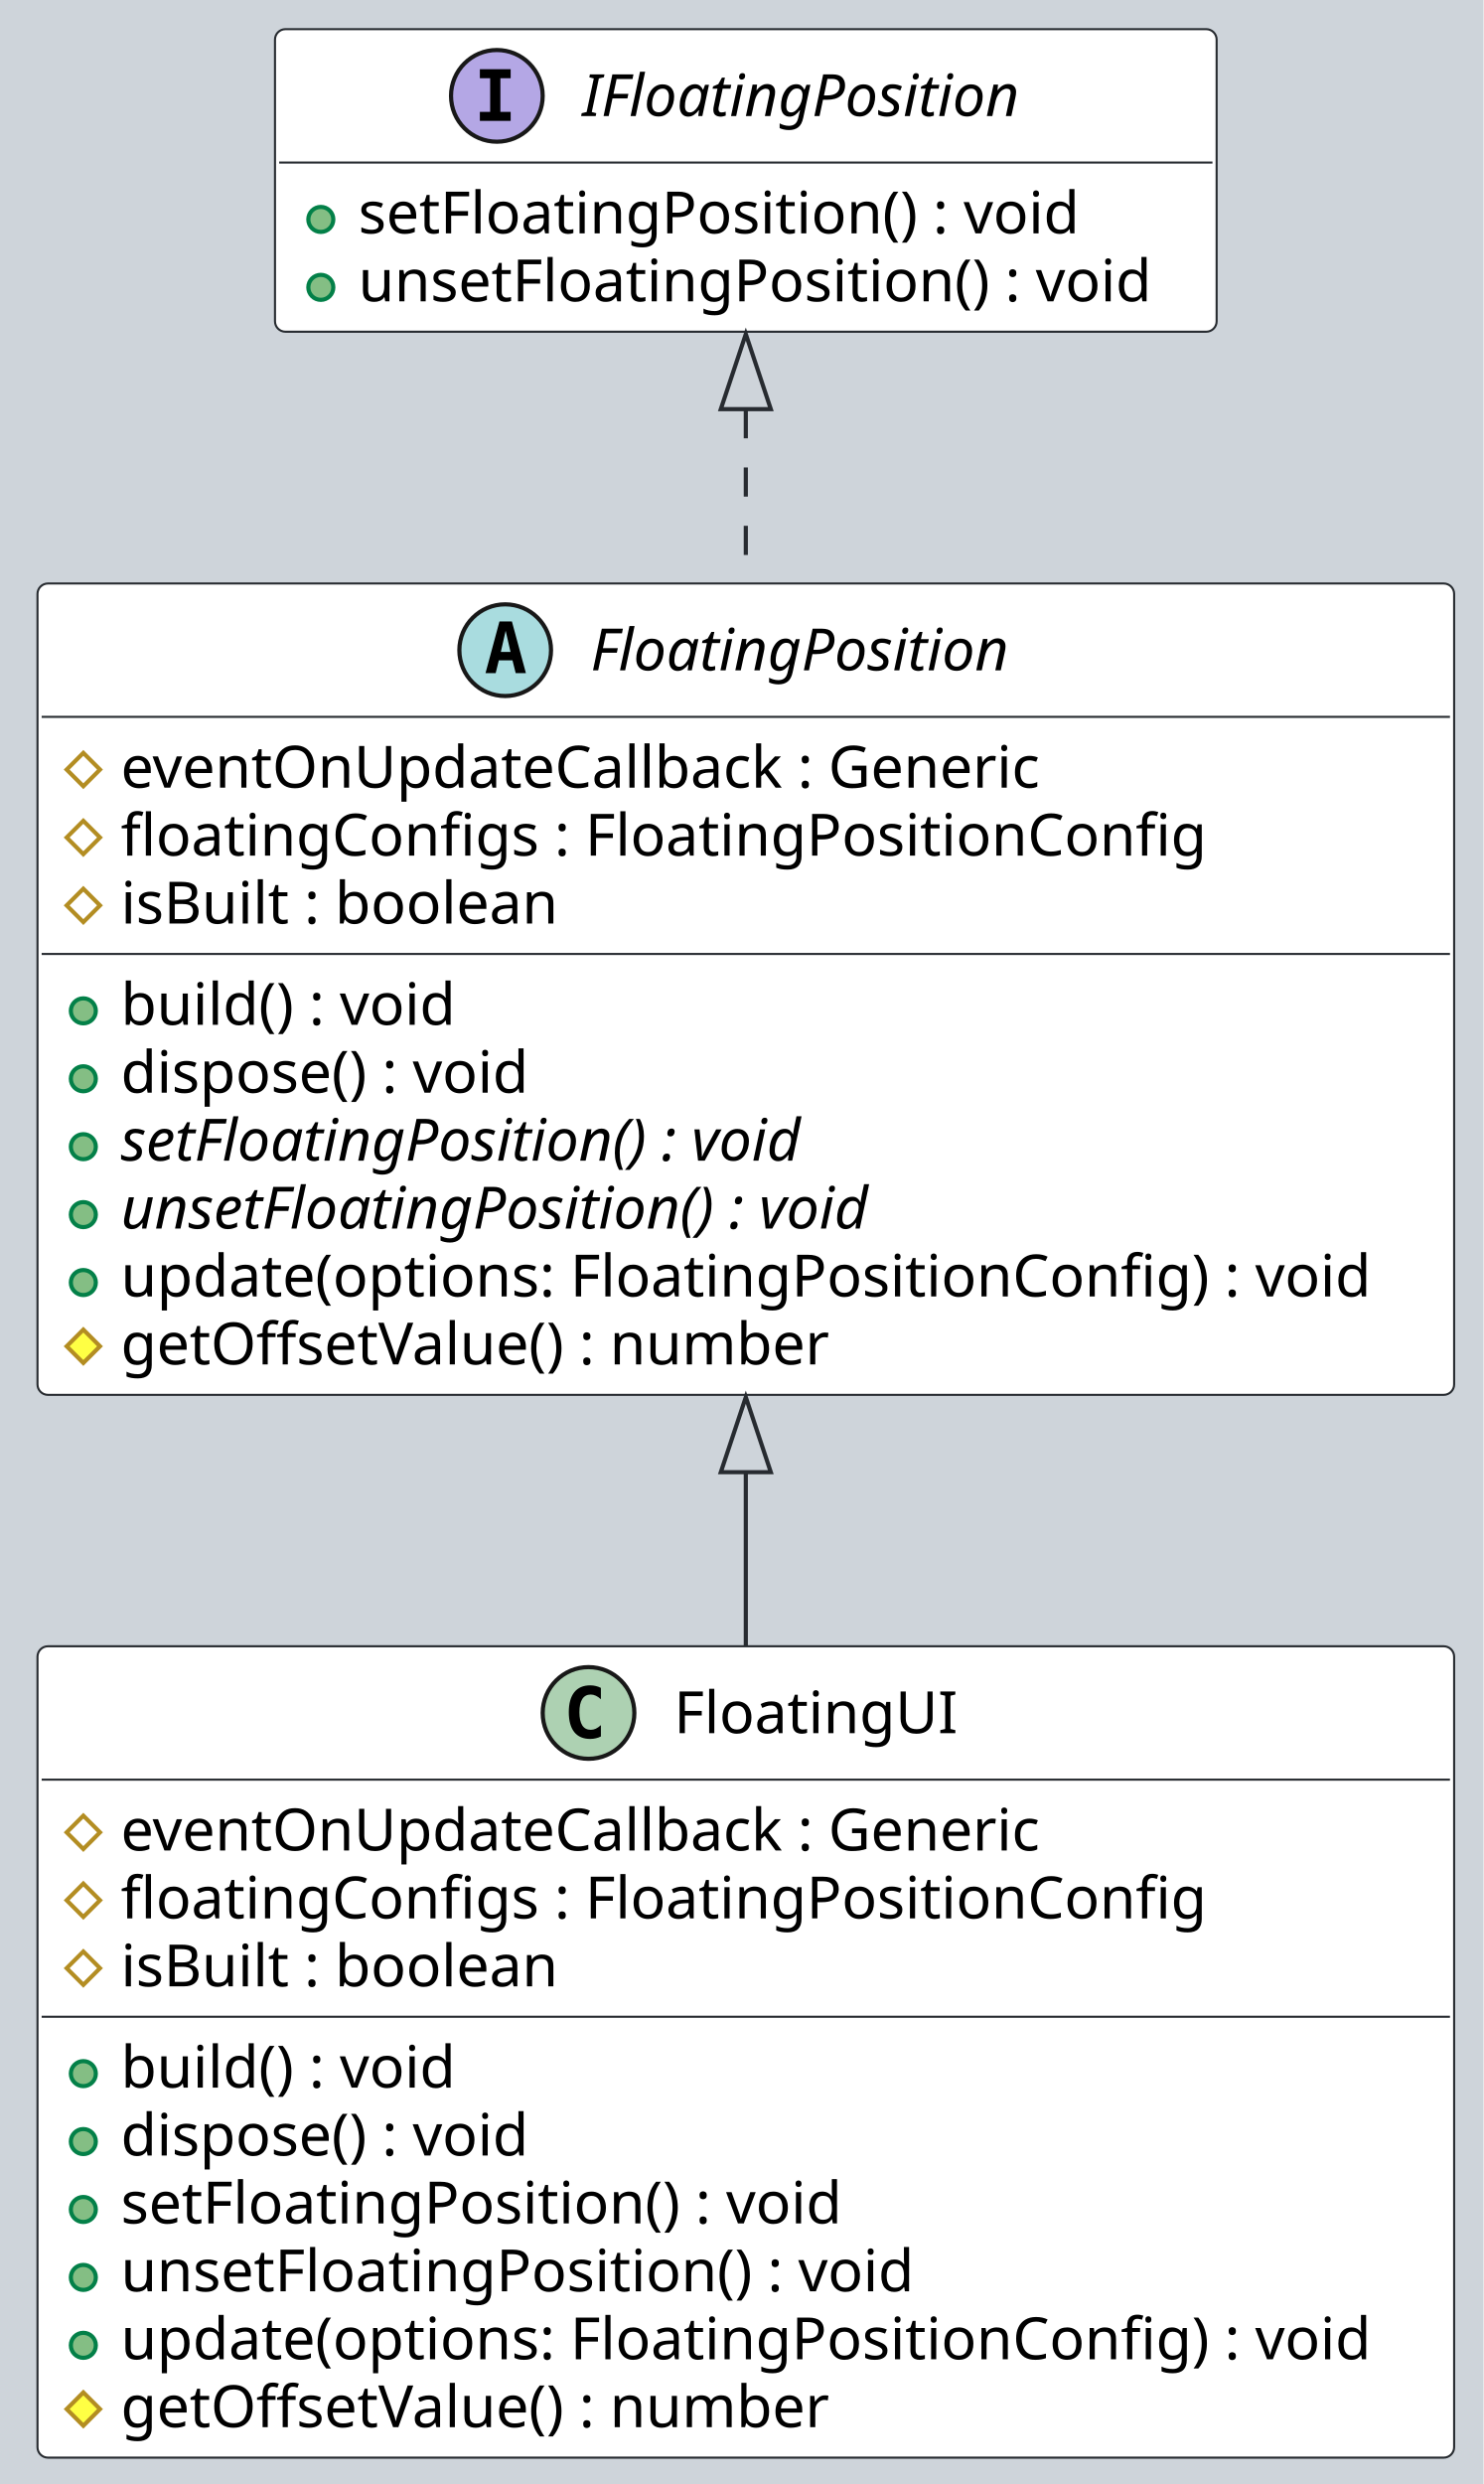
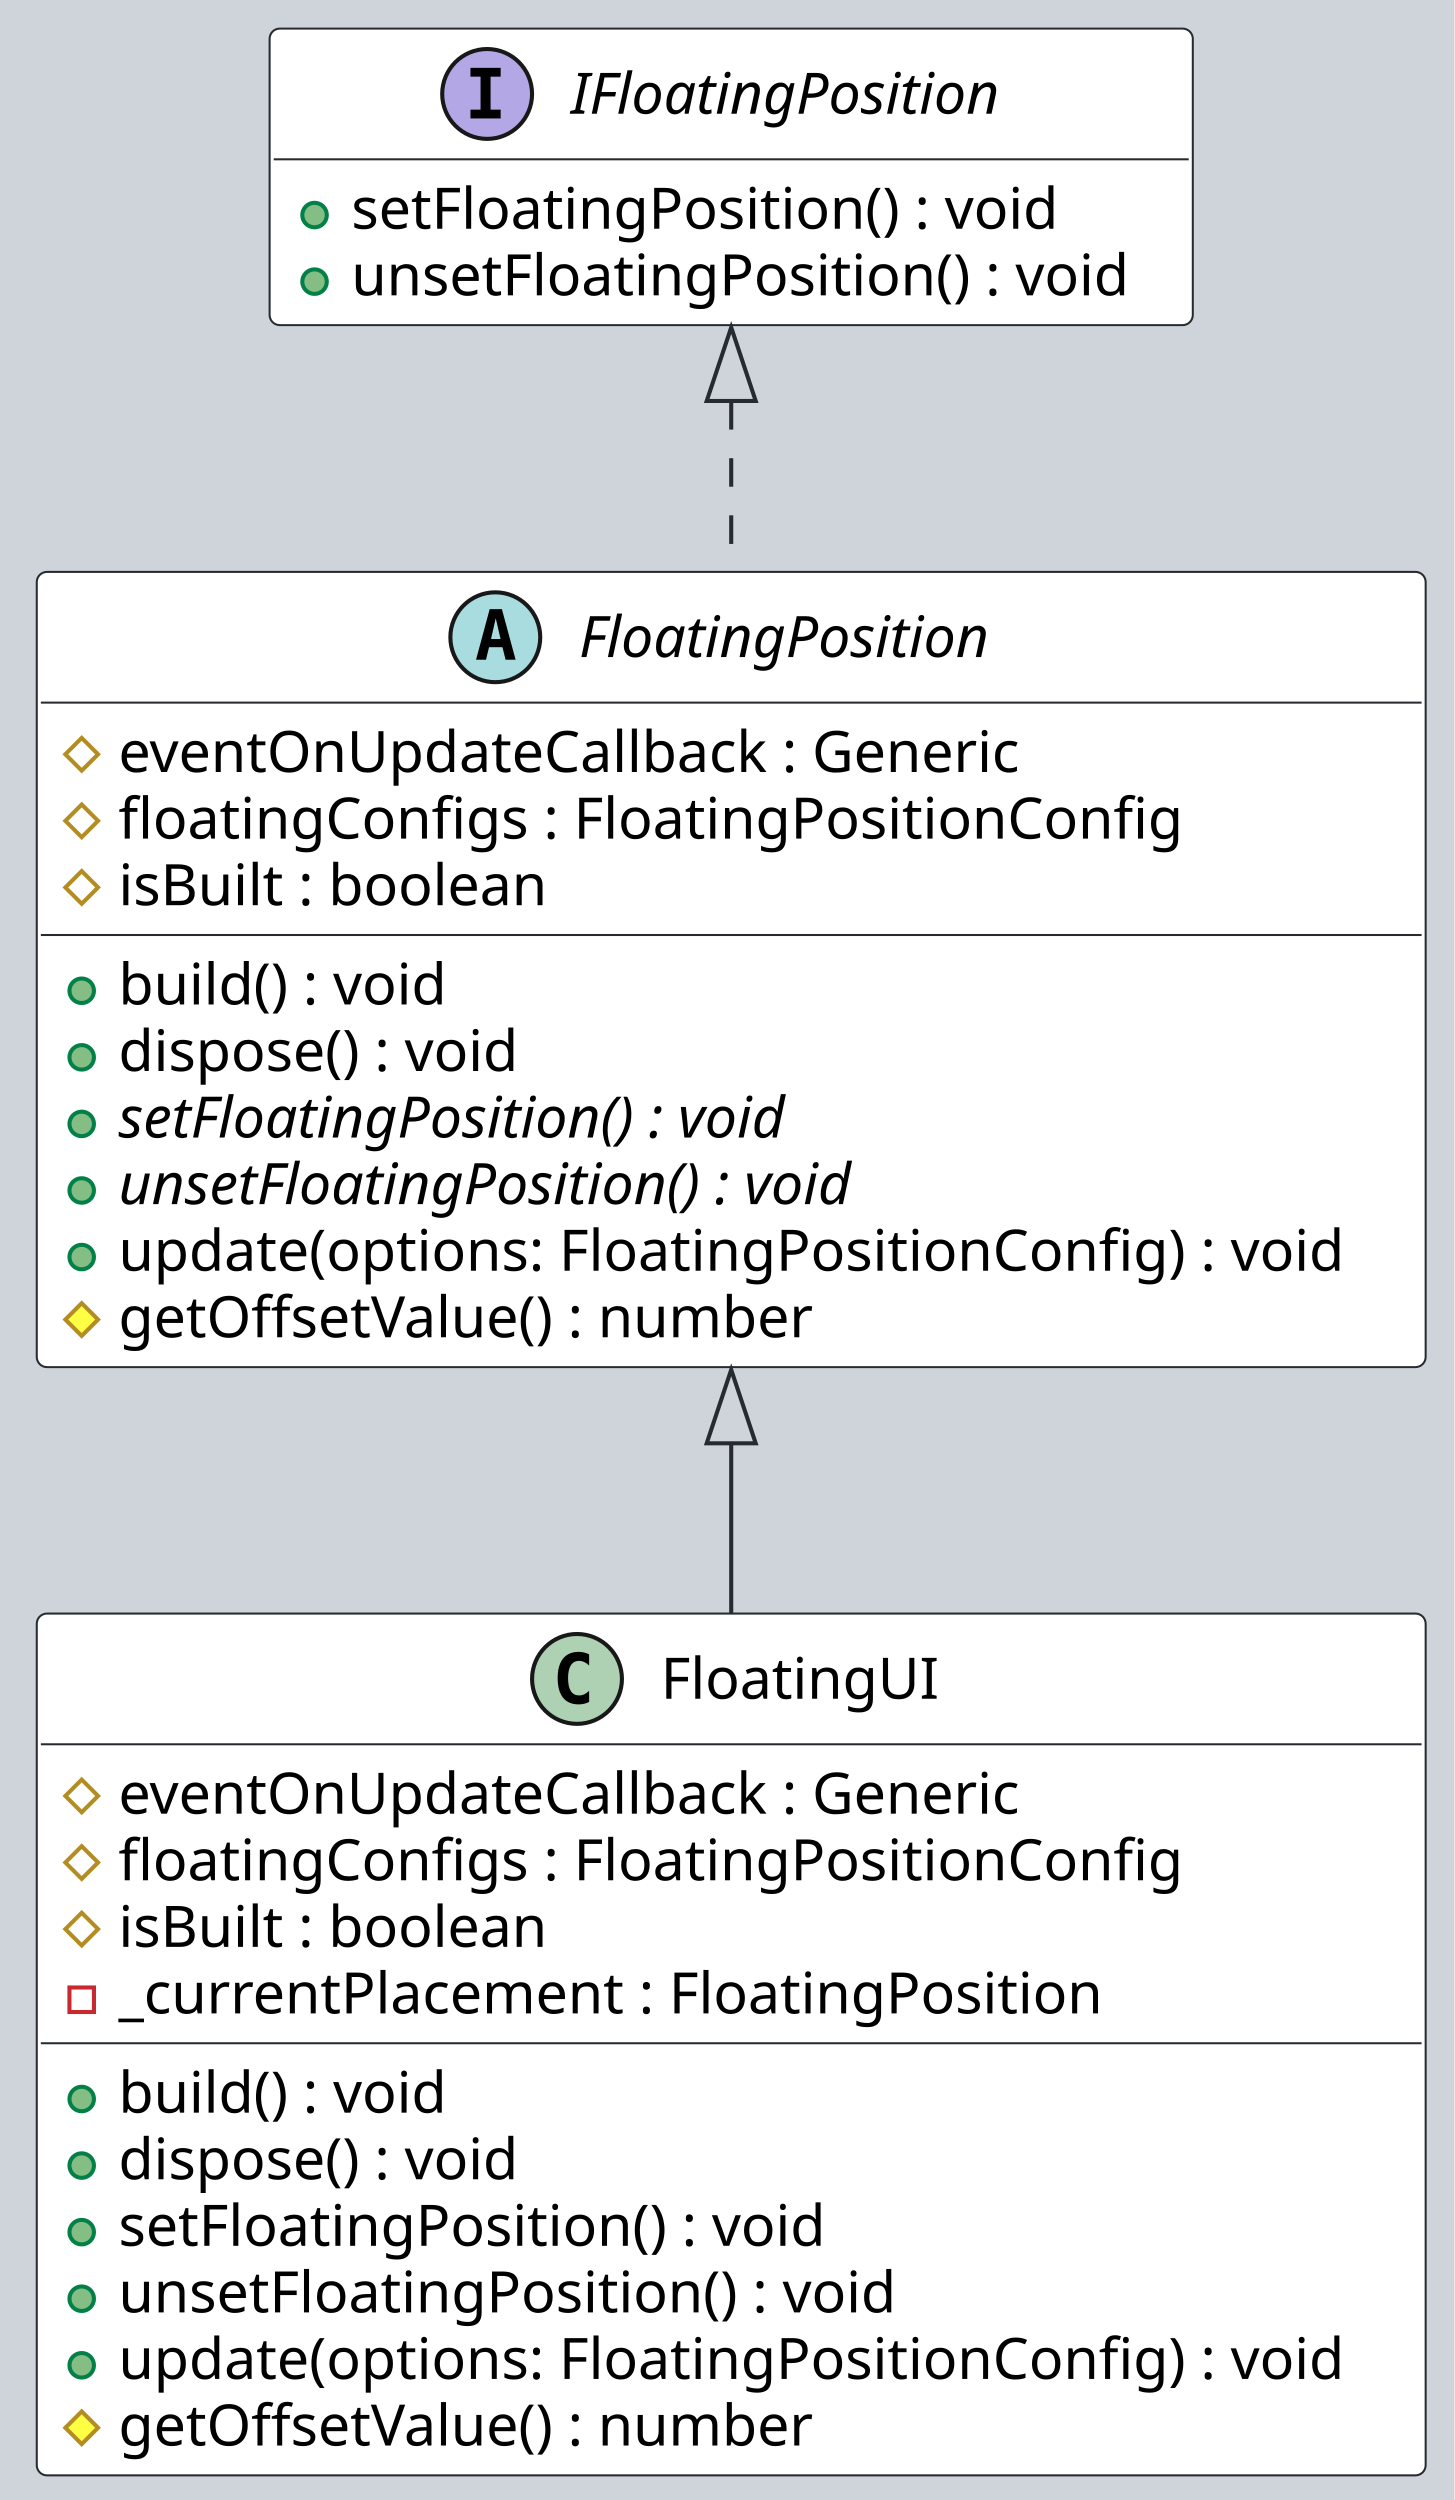
- <svg xmlns="http://www.w3.org/2000/svg" contentStyleType="text/css" height="596px" preserveAspectRatio="none" style="width:356px;height:596px;background:#CED4DA;" version="1.1" viewBox="0 0 356 596" width="356px" zoomAndPan="magnify">
+ <svg xmlns="http://www.w3.org/2000/svg" contentStyleType="text/css" height="612px" preserveAspectRatio="none" style="width:356px;height:612px;background:#CED4DA;" version="1.1" viewBox="0 0 356 612" width="356px" zoomAndPan="magnify">
  <defs />
  <g>
-     <rect fill="#CED4DA" height="596" style="stroke:none;stroke-width:1.0;" width="356" x="0" y="0" />
+     <rect fill="#CED4DA" height="612" style="stroke:none;stroke-width:1.0;" width="356" x="0" y="0" />
    <g id="elem_FloatingPosition">
      <rect codeLine="7" fill="#FFFFFF" height="194.672" id="FloatingPosition" rx="2.5" ry="2.5" style="stroke:#272B30;stroke-width:0.5;" width="340" x="9" y="140" />
      <ellipse cx="121.25" cy="156" fill="#A9DCDF" rx="11" ry="11" style="stroke:#181818;stroke-width:1.0;" />
      <path d="M121.359,151.344 L120.203,156.422 L122.531,156.422 L121.359,151.344 Z M119.875,149.109 L122.859,149.109 L126.219,161.5 L123.766,161.5 L123,158.438 L119.719,158.438 L118.969,161.5 L116.531,161.5 L119.875,149.109 Z " fill="#000000" />
      <text fill="#000000" font-family="sans-serif" font-size="14" font-style="italic" lengthAdjust="spacing" textLength="107" x="141.75" y="160.847">FloatingPosition</text>
      <line style="stroke:#272B30;stroke-width:0.5;" x1="10" x2="348" y1="172" y2="172" />
      <polygon fill="none" points="20,180.648,24,184.648,20,188.648,16,184.648" style="stroke:#B38D22;stroke-width:1.0;" />
      <text fill="#000000" font-family="sans-serif" font-size="14" lengthAdjust="spacing" textLength="233" x="29" y="188.995">eventOnUpdateCallback : Generic</text>
      <polygon fill="none" points="20,196.945,24,200.945,20,204.945,16,200.945" style="stroke:#B38D22;stroke-width:1.0;" />
      <text fill="#000000" font-family="sans-serif" font-size="14" lengthAdjust="spacing" textLength="268" x="29" y="205.292">floatingConfigs : FloatingPositionConfig</text>
      <polygon fill="none" points="20,213.242,24,217.242,20,221.242,16,217.242" style="stroke:#B38D22;stroke-width:1.0;" />
      <text fill="#000000" font-family="sans-serif" font-size="14" lengthAdjust="spacing" textLength="110" x="29" y="221.589">isBuilt : boolean</text>
      <line style="stroke:#272B30;stroke-width:0.5;" x1="10" x2="348" y1="228.891" y2="228.891" />
      <ellipse cx="20" cy="242.539" fill="#84BE84" rx="3" ry="3" style="stroke:#038048;stroke-width:1.0;" />
      <text fill="#000000" font-family="sans-serif" font-size="14" lengthAdjust="spacing" textLength="84" x="29" y="245.886">build() : void</text>
      <ellipse cx="20" cy="258.836" fill="#84BE84" rx="3" ry="3" style="stroke:#038048;stroke-width:1.0;" />
      <text fill="#000000" font-family="sans-serif" font-size="14" lengthAdjust="spacing" textLength="106" x="29" y="262.183">dispose() : void</text>
      <ellipse cx="20" cy="275.133" fill="#84BE84" rx="3" ry="3" style="stroke:#038048;stroke-width:1.0;" />
      <text fill="#000000" font-family="sans-serif" font-size="14" font-style="italic" lengthAdjust="spacing" textLength="180" x="29" y="278.479">setFloatingPosition() : void</text>
      <ellipse cx="20" cy="291.43" fill="#84BE84" rx="3" ry="3" style="stroke:#038048;stroke-width:1.0;" />
      <text fill="#000000" font-family="sans-serif" font-size="14" font-style="italic" lengthAdjust="spacing" textLength="198" x="29" y="294.776">unsetFloatingPosition() : void</text>
      <ellipse cx="20" cy="307.727" fill="#84BE84" rx="3" ry="3" style="stroke:#038048;stroke-width:1.0;" />
      <text fill="#000000" font-family="sans-serif" font-size="14" lengthAdjust="spacing" textLength="314" x="29" y="311.073">update(options: FloatingPositionConfig) : void</text>
      <polygon fill="#FFFF44" points="20,319.023,24,323.023,20,327.023,16,323.023" style="stroke:#B38D22;stroke-width:1.0;" />
      <text fill="#000000" font-family="sans-serif" font-size="14" lengthAdjust="spacing" textLength="179" x="29" y="327.37">getOffsetValue() : number</text>
    </g>
    <g id="elem_IFloatingPosition">
      <rect codeLine="18" fill="#FFFFFF" height="72.594" id="IFloatingPosition" rx="2.5" ry="2.5" style="stroke:#272B30;stroke-width:0.5;" width="226" x="66" y="7" />
      <ellipse cx="119.25" cy="23" fill="#B4A7E5" rx="11" ry="11" style="stroke:#181818;stroke-width:1.0;" />
      <path d="M115.172,18.766 L115.172,16.609 L122.562,16.609 L122.562,18.766 L120.094,18.766 L120.094,26.844 L122.562,26.844 L122.562,29 L115.172,29 L115.172,26.844 L117.641,26.844 L117.641,18.766 L115.172,18.766 Z " fill="#000000" />
      <text fill="#000000" font-family="sans-serif" font-size="14" font-style="italic" lengthAdjust="spacing" textLength="111" x="139.75" y="27.847">IFloatingPosition</text>
      <line style="stroke:#272B30;stroke-width:0.5;" x1="67" x2="291" y1="39" y2="39" />
      <ellipse cx="77" cy="52.648" fill="#84BE84" rx="3" ry="3" style="stroke:#038048;stroke-width:1.0;" />
      <text fill="#000000" font-family="sans-serif" font-size="14" lengthAdjust="spacing" textLength="182" x="86" y="55.995">setFloatingPosition() : void</text>
      <ellipse cx="77" cy="68.945" fill="#84BE84" rx="3" ry="3" style="stroke:#038048;stroke-width:1.0;" />
      <text fill="#000000" font-family="sans-serif" font-size="14" lengthAdjust="spacing" textLength="200" x="86" y="72.292">unsetFloatingPosition() : void</text>
    </g>
    <g id="elem_FloatingUI">
-       <rect codeLine="23" fill="#FFFFFF" height="194.672" id="FloatingUI" rx="2.5" ry="2.5" style="stroke:#272B30;stroke-width:0.5;" width="340" x="9" y="395" />
+       <rect codeLine="23" fill="#FFFFFF" height="210.969" id="FloatingUI" rx="2.5" ry="2.5" style="stroke:#272B30;stroke-width:0.5;" width="340" x="9" y="395" />
      <ellipse cx="141.25" cy="411" fill="#ADD1B2" rx="11" ry="11" style="stroke:#181818;stroke-width:1.0;" />
      <path d="M144.219,416.641 Q143.641,416.938 143,417.078 Q142.359,417.234 141.656,417.234 Q139.156,417.234 137.828,415.594 Q136.516,413.938 136.516,410.812 Q136.516,407.688 137.828,406.031 Q139.156,404.375 141.656,404.375 Q142.359,404.375 143,404.531 Q143.656,404.688 144.219,404.984 L144.219,407.703 Q143.594,407.125 143,406.859 Q142.406,406.578 141.781,406.578 Q140.438,406.578 139.75,407.656 Q139.062,408.719 139.062,410.812 Q139.062,412.906 139.75,413.984 Q140.438,415.047 141.781,415.047 Q142.406,415.047 143,414.781 Q143.594,414.5 144.219,413.922 L144.219,416.641 Z " fill="#000000" />
      <text fill="#000000" font-family="sans-serif" font-size="14" lengthAdjust="spacing" textLength="67" x="161.75" y="415.847">FloatingUI</text>
      <line style="stroke:#272B30;stroke-width:0.5;" x1="10" x2="348" y1="427" y2="427" />
      <polygon fill="none" points="20,435.648,24,439.648,20,443.648,16,439.648" style="stroke:#B38D22;stroke-width:1.0;" />
      <text fill="#000000" font-family="sans-serif" font-size="14" lengthAdjust="spacing" textLength="233" x="29" y="443.995">eventOnUpdateCallback : Generic</text>
      <polygon fill="none" points="20,451.945,24,455.945,20,459.945,16,455.945" style="stroke:#B38D22;stroke-width:1.0;" />
      <text fill="#000000" font-family="sans-serif" font-size="14" lengthAdjust="spacing" textLength="268" x="29" y="460.292">floatingConfigs : FloatingPositionConfig</text>
      <polygon fill="none" points="20,468.242,24,472.242,20,476.242,16,472.242" style="stroke:#B38D22;stroke-width:1.0;" />
      <text fill="#000000" font-family="sans-serif" font-size="14" lengthAdjust="spacing" textLength="110" x="29" y="476.589">isBuilt : boolean</text>
-       <line style="stroke:#272B30;stroke-width:0.5;" x1="10" x2="348" y1="483.891" y2="483.891" />
-       <ellipse cx="20" cy="497.539" fill="#84BE84" rx="3" ry="3" style="stroke:#038048;stroke-width:1.0;" />
-       <text fill="#000000" font-family="sans-serif" font-size="14" lengthAdjust="spacing" textLength="84" x="29" y="500.886">build() : void</text>
+       <rect fill="none" height="6" style="stroke:#C82930;stroke-width:1.0;" width="6" x="17" y="486.539" />
+       <text fill="#000000" font-family="sans-serif" font-size="14" lengthAdjust="spacing" textLength="252" x="29" y="492.886">_currentPlacement : FloatingPosition</text>
+       <line style="stroke:#272B30;stroke-width:0.5;" x1="10" x2="348" y1="500.188" y2="500.188" />
      <ellipse cx="20" cy="513.836" fill="#84BE84" rx="3" ry="3" style="stroke:#038048;stroke-width:1.0;" />
-       <text fill="#000000" font-family="sans-serif" font-size="14" lengthAdjust="spacing" textLength="106" x="29" y="517.183">dispose() : void</text>
+       <text fill="#000000" font-family="sans-serif" font-size="14" lengthAdjust="spacing" textLength="84" x="29" y="517.183">build() : void</text>
      <ellipse cx="20" cy="530.133" fill="#84BE84" rx="3" ry="3" style="stroke:#038048;stroke-width:1.0;" />
-       <text fill="#000000" font-family="sans-serif" font-size="14" lengthAdjust="spacing" textLength="182" x="29" y="533.48">setFloatingPosition() : void</text>
+       <text fill="#000000" font-family="sans-serif" font-size="14" lengthAdjust="spacing" textLength="106" x="29" y="533.48">dispose() : void</text>
      <ellipse cx="20" cy="546.43" fill="#84BE84" rx="3" ry="3" style="stroke:#038048;stroke-width:1.0;" />
-       <text fill="#000000" font-family="sans-serif" font-size="14" lengthAdjust="spacing" textLength="200" x="29" y="549.776">unsetFloatingPosition() : void</text>
+       <text fill="#000000" font-family="sans-serif" font-size="14" lengthAdjust="spacing" textLength="182" x="29" y="549.776">setFloatingPosition() : void</text>
      <ellipse cx="20" cy="562.727" fill="#84BE84" rx="3" ry="3" style="stroke:#038048;stroke-width:1.0;" />
-       <text fill="#000000" font-family="sans-serif" font-size="14" lengthAdjust="spacing" textLength="314" x="29" y="566.073">update(options: FloatingPositionConfig) : void</text>
-       <polygon fill="#FFFF44" points="20,574.023,24,578.023,20,582.023,16,578.023" style="stroke:#B38D22;stroke-width:1.0;" />
-       <text fill="#000000" font-family="sans-serif" font-size="14" lengthAdjust="spacing" textLength="179" x="29" y="582.37">getOffsetValue() : number</text>
+       <text fill="#000000" font-family="sans-serif" font-size="14" lengthAdjust="spacing" textLength="200" x="29" y="566.073">unsetFloatingPosition() : void</text>
+       <ellipse cx="20" cy="579.023" fill="#84BE84" rx="3" ry="3" style="stroke:#038048;stroke-width:1.0;" />
+       <text fill="#000000" font-family="sans-serif" font-size="14" lengthAdjust="spacing" textLength="314" x="29" y="582.37">update(options: FloatingPositionConfig) : void</text>
+       <polygon fill="#FFFF44" points="20,590.32,24,594.32,20,598.32,16,594.32" style="stroke:#B38D22;stroke-width:1.0;" />
+       <text fill="#000000" font-family="sans-serif" font-size="14" lengthAdjust="spacing" textLength="179" x="29" y="598.667">getOffsetValue() : number</text>
    </g>
    <g id="link_IFloatingPosition_FloatingPosition">
      <path codeLine="22" d="M179,98.16 C179,115.19 179,118.47 179,139.8 " fill="none" id="IFloatingPosition-backto-FloatingPosition" style="stroke:#272B30;stroke-width:1.0;stroke-dasharray:7.0,7.0;" />
      <polygon fill="none" points="179,80.16,173,98.16,185,98.16,179,80.16" style="stroke:#272B30;stroke-width:1.0;" />
    </g>
    <g id="link_FloatingPosition_FloatingUI">
-       <path codeLine="34" d="M179,353.23 C179,372.76 179,375.29 179,394.82 " fill="none" id="FloatingPosition-backto-FloatingUI" style="stroke:#272B30;stroke-width:1.0;" />
-       <polygon fill="none" points="179,335.23,173,353.23,185,353.23,179,335.23" style="stroke:#272B30;stroke-width:1.0;" />
+       <path codeLine="35" d="M179,353.32 C179,372.76 179,375.27 179,394.96 " fill="none" id="FloatingPosition-backto-FloatingUI" style="stroke:#272B30;stroke-width:1.0;" />
+       <polygon fill="none" points="179,335.32,173,353.32,185,353.32,179,335.32" style="stroke:#272B30;stroke-width:1.0;" />
    </g>
  </g>
</svg>
